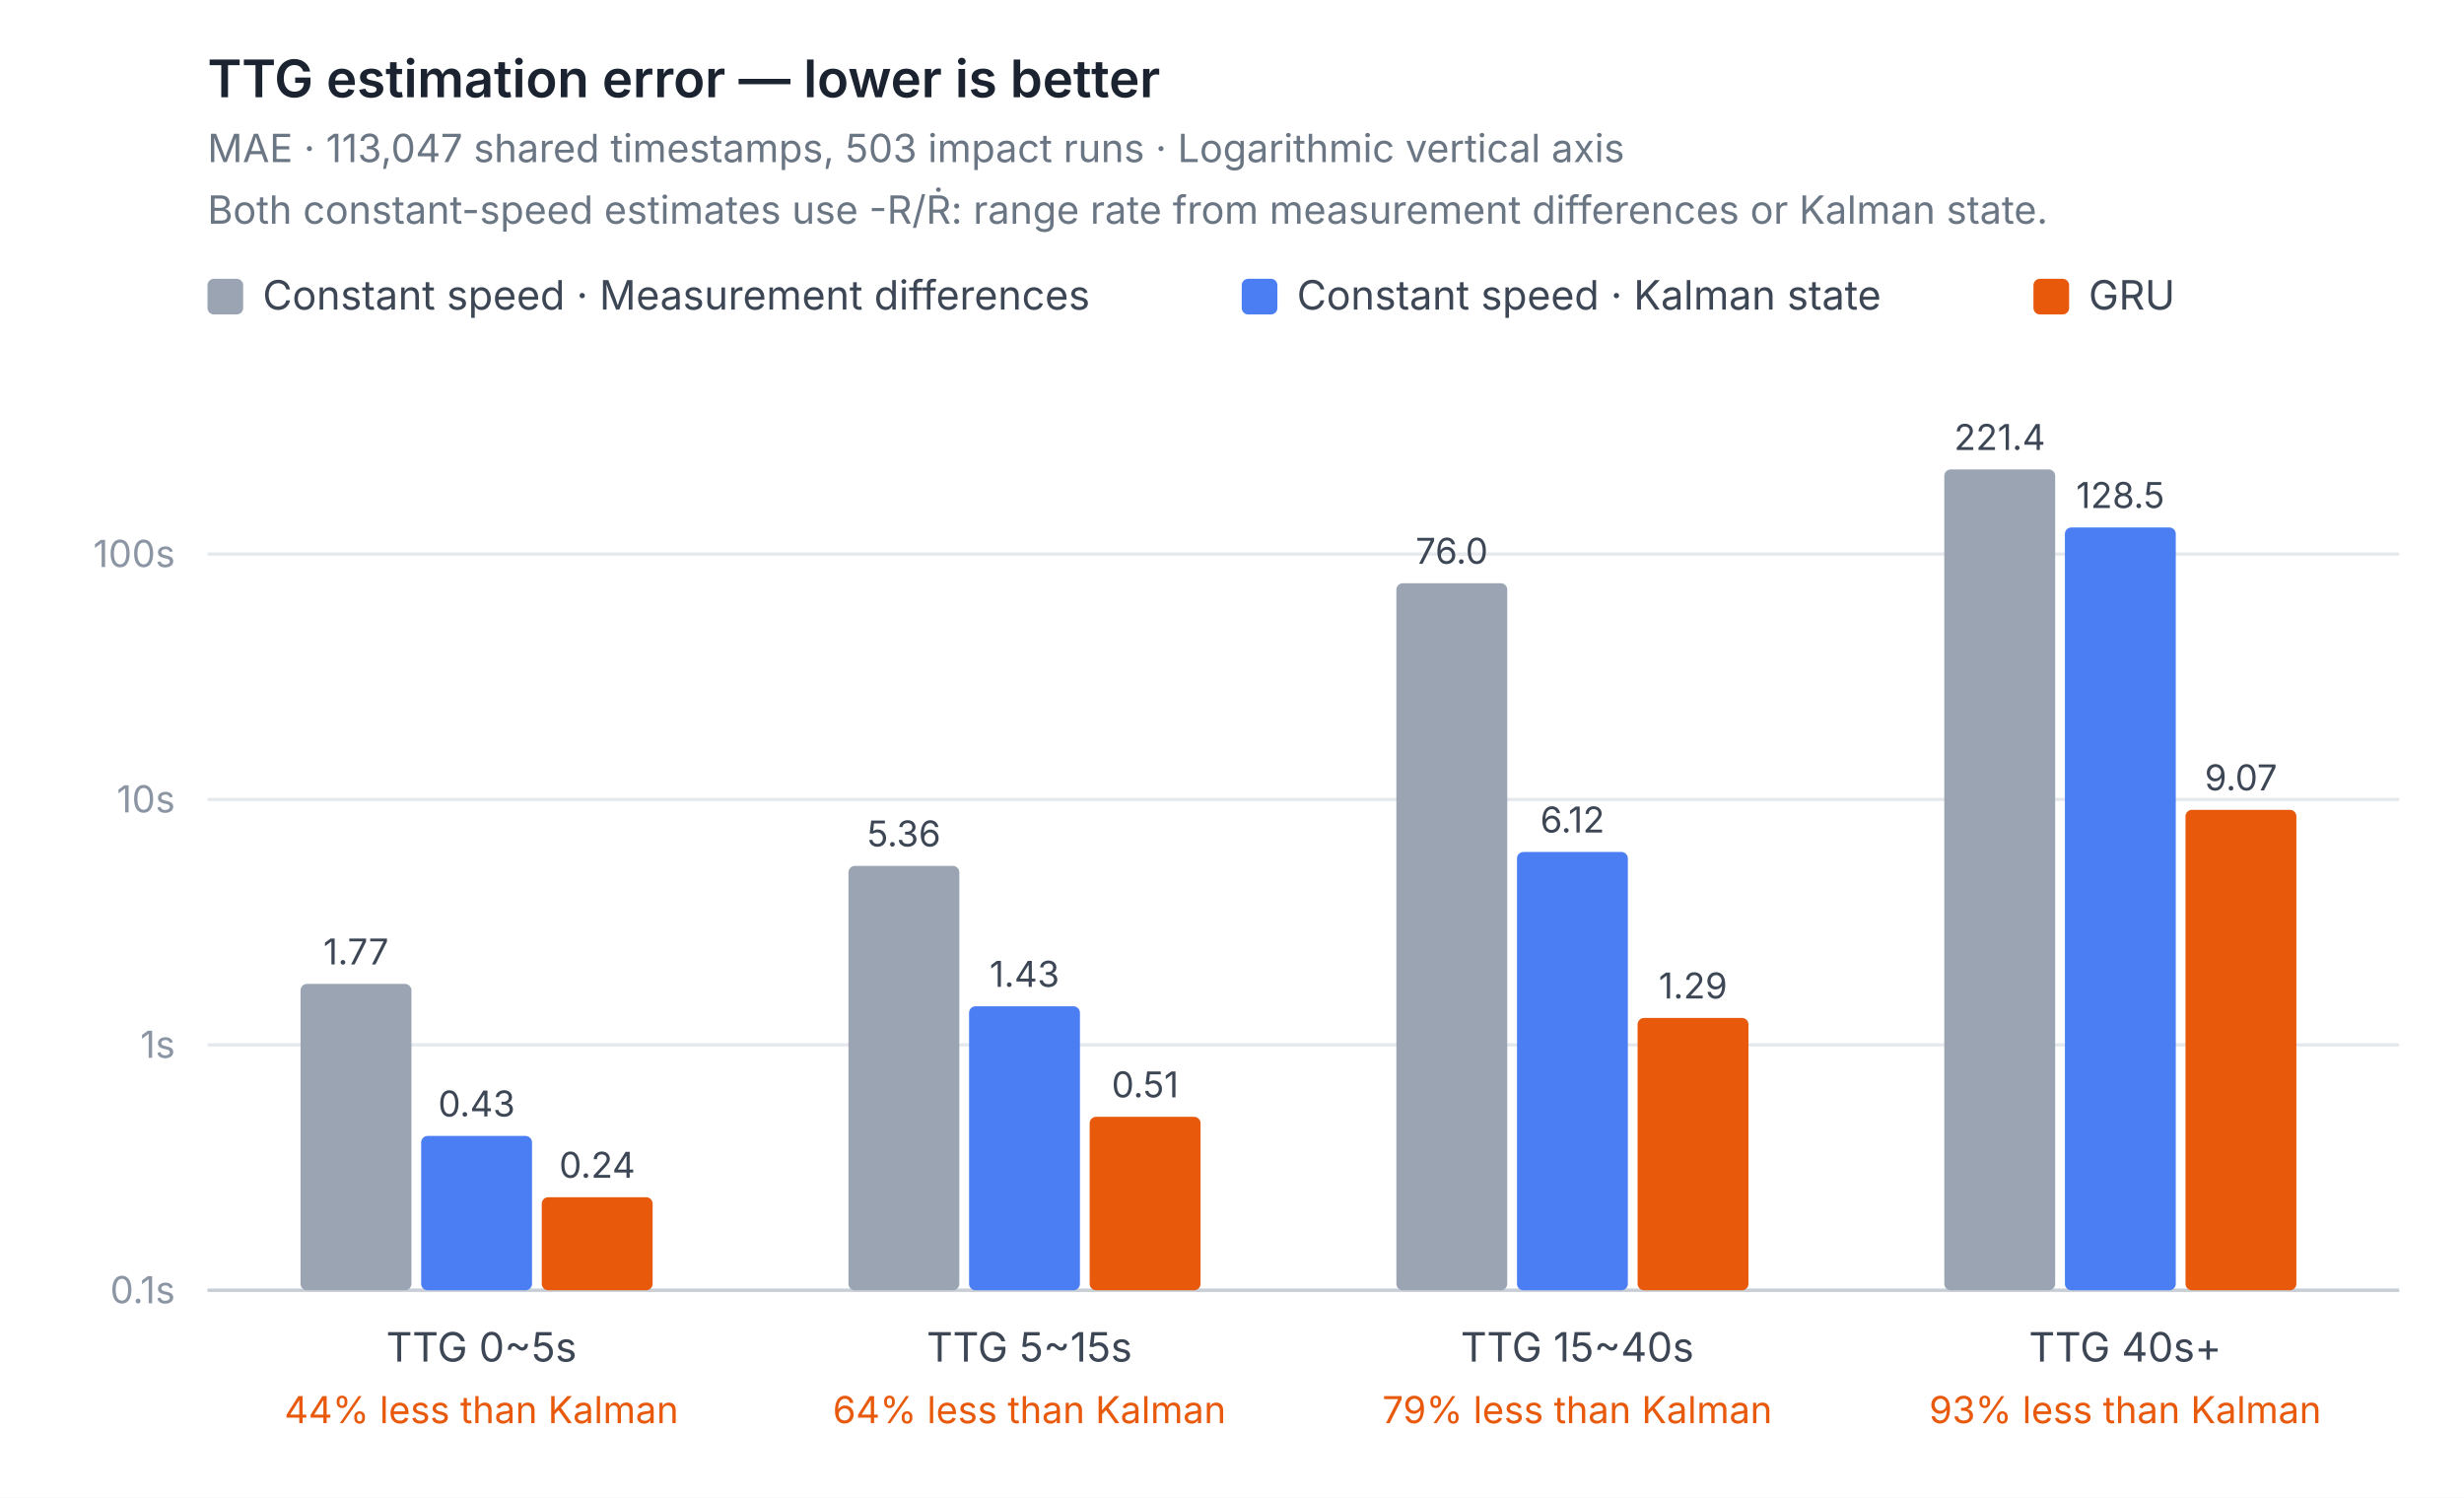
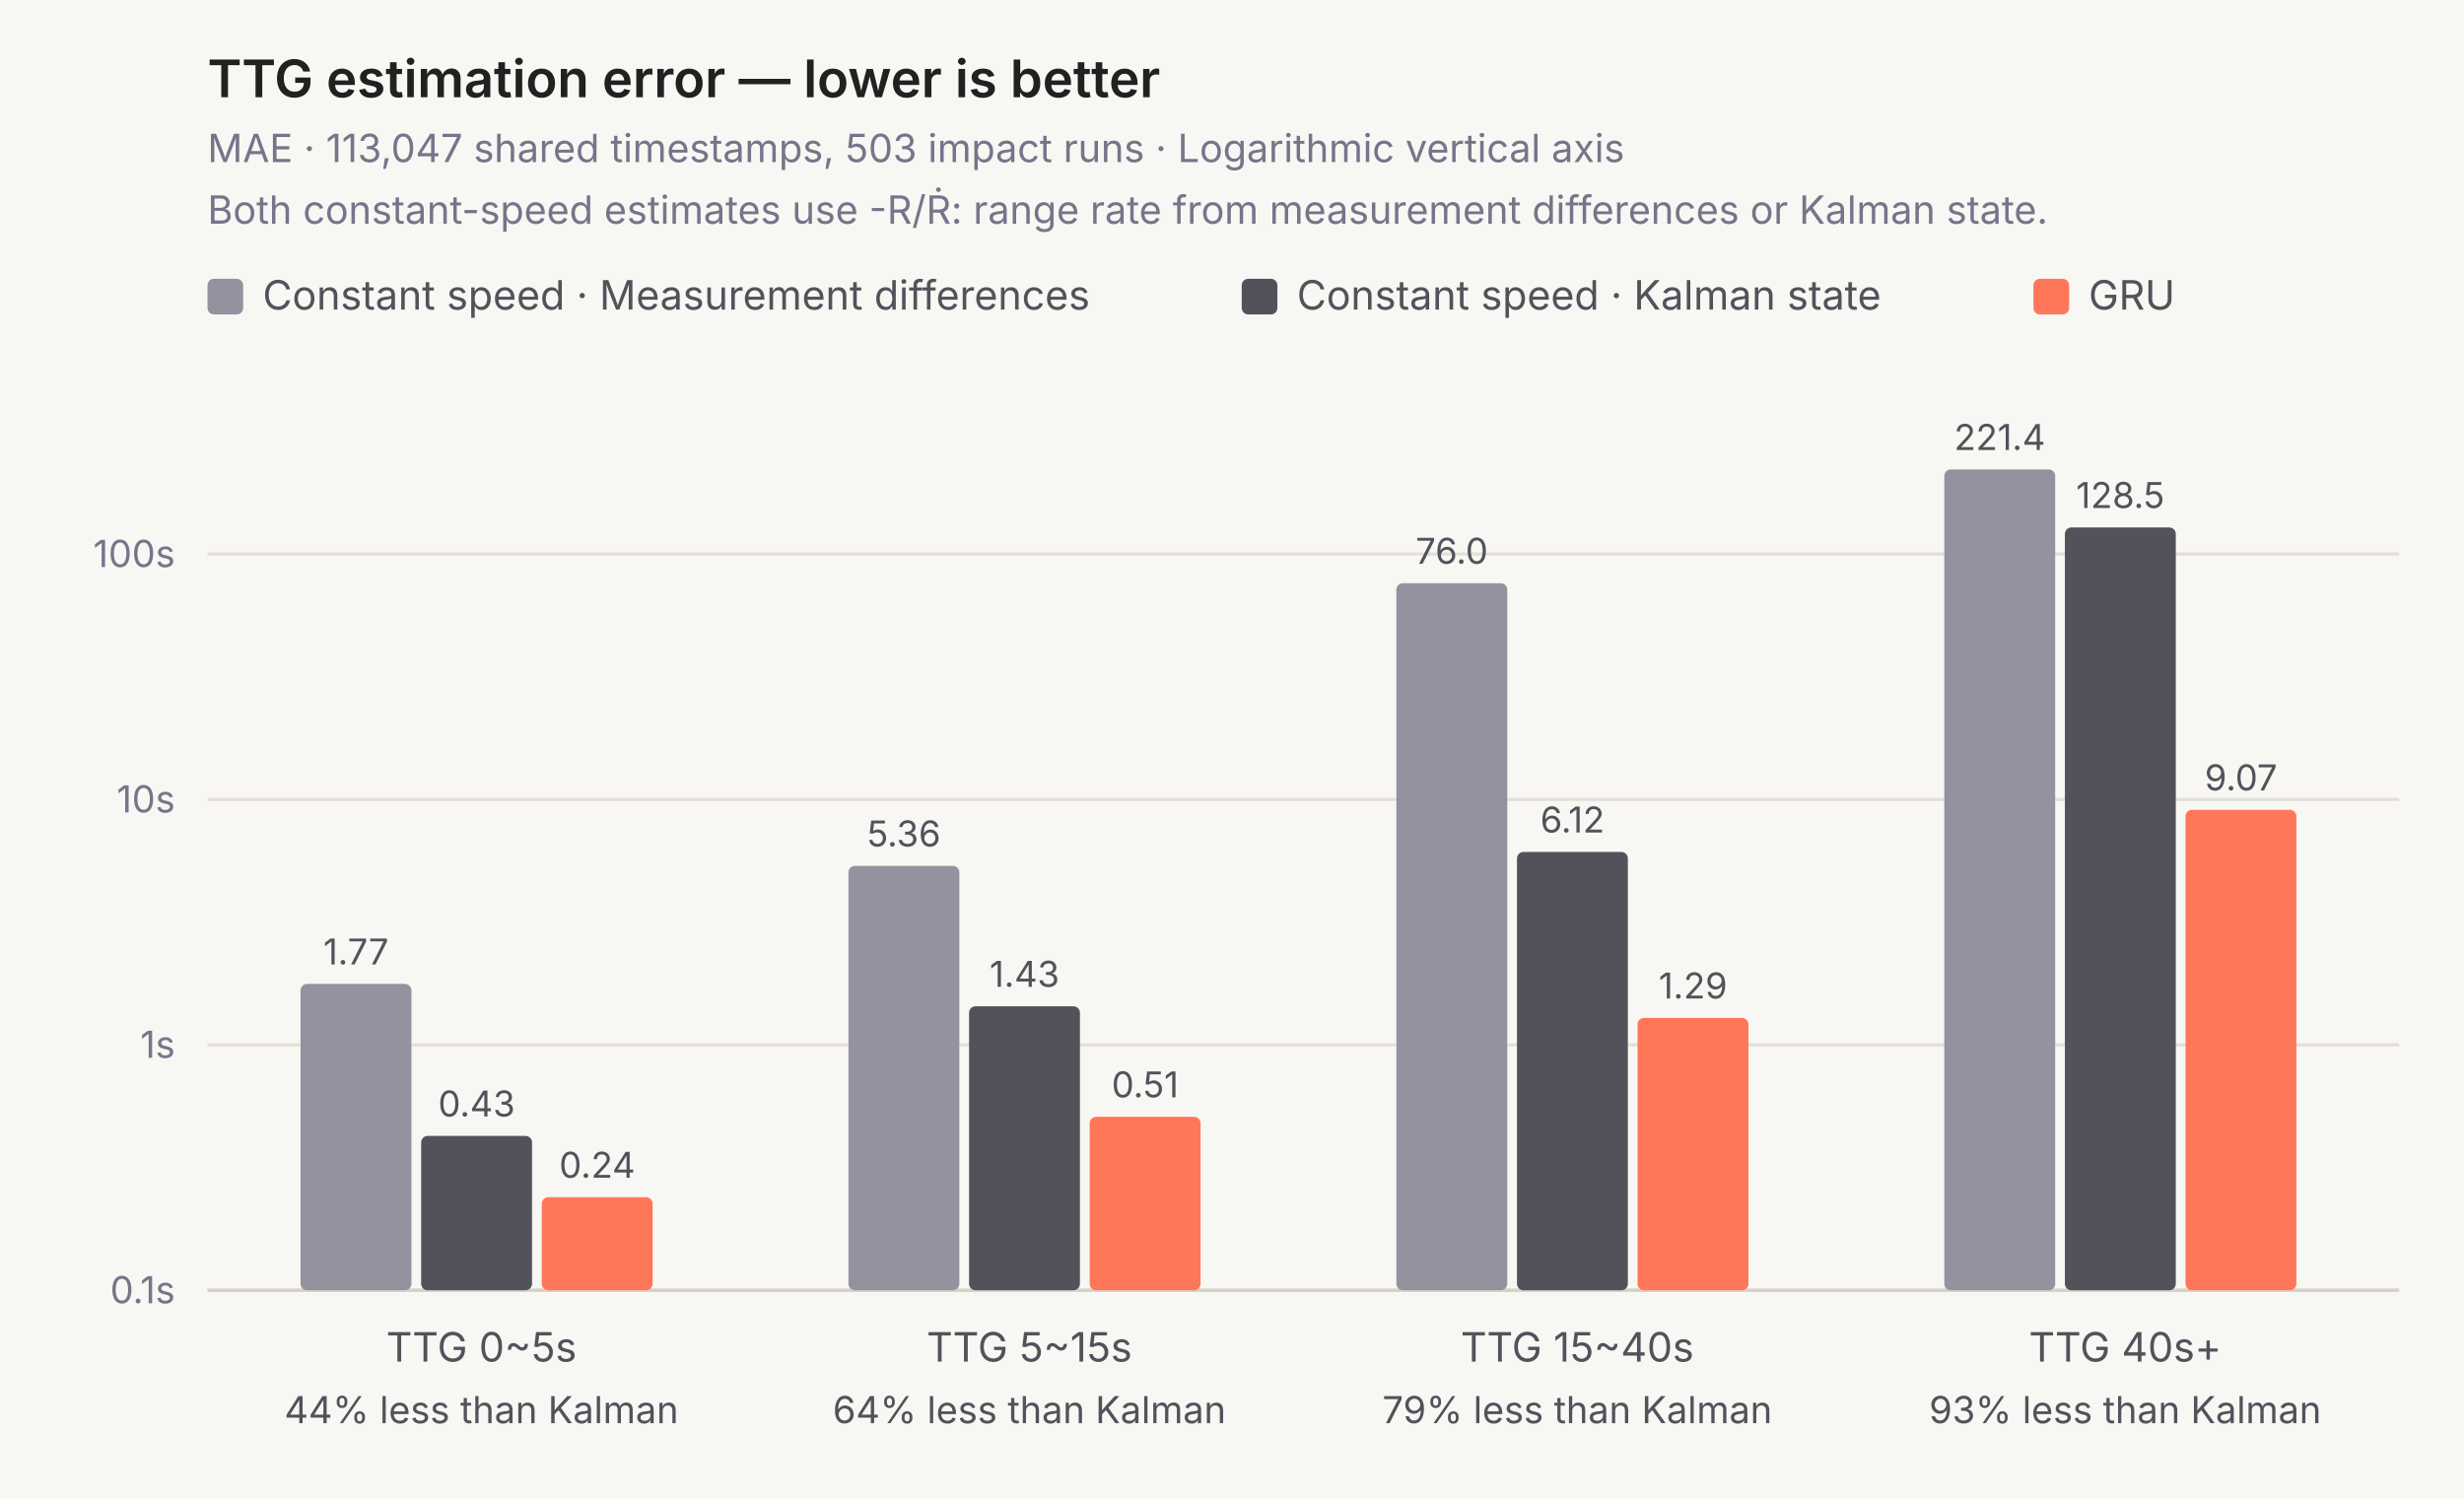
<svg xmlns="http://www.w3.org/2000/svg" width="760" height="462" viewBox="0 0 760 462" font-family="-apple-system, BlinkMacSystemFont, 'Segoe UI', sans-serif">
-   <rect width="760" height="462" fill="#ffffff" />
-   <text x="64" y="30" font-size="16" font-weight="600" fill="#1b2330">TTG estimation error — lower is better</text>
-   <text x="64" y="50" font-size="12" fill="#6b7684">MAE · 113,047 shared timestamps, 503 impact runs · Logarithmic vertical axis</text>
-   <text x="64" y="69" font-size="12" fill="#6b7684">Both constant-speed estimates use -R/Ṙ: range rate from measurement differences or Kalman state.</text>
-   <rect x="64" y="86" width="11" height="11" rx="2" fill="#9aa4b2" />
-   <text x="81" y="95.5" font-size="12.5" fill="#3c4655">Constant speed · Measurement differences</text>
-   <rect x="383.0" y="86" width="11" height="11" rx="2" fill="#4c7ef3" />
-   <text x="400.0" y="95.5" font-size="12.5" fill="#3c4655">Constant speed · Kalman state</text>
-   <rect x="627.2" y="86" width="11" height="11" rx="2" fill="#e8590c" />
-   <text x="644.2" y="95.5" font-size="12.5" fill="#3c4655">GRU</text>
-   <line x1="64" y1="398.0" x2="740" y2="398.0" stroke="#e5e8ec" stroke-width="1" />
-   <text x="54" y="402.0" font-size="11.5" fill="#8b95a3" text-anchor="end">0.1s</text>
-   <line x1="64" y1="322.3" x2="740" y2="322.3" stroke="#e5e8ec" stroke-width="1" />
-   <text x="54" y="326.3" font-size="11.5" fill="#8b95a3" text-anchor="end">1s</text>
-   <line x1="64" y1="246.6" x2="740" y2="246.6" stroke="#e5e8ec" stroke-width="1" />
-   <text x="54" y="250.6" font-size="11.5" fill="#8b95a3" text-anchor="end">10s</text>
-   <line x1="64" y1="170.9" x2="740" y2="170.9" stroke="#e5e8ec" stroke-width="1" />
-   <text x="54" y="174.9" font-size="11.5" fill="#8b95a3" text-anchor="end">100s</text>
-   <line x1="64" y1="398" x2="740" y2="398" stroke="#c8ced6" stroke-width="1" />
-   <rect x="92.7" y="303.5" width="34.2" height="94.5" fill="#9aa4b2" rx="2" />
-   <text x="109.8" y="297.5" font-size="11" fill="#3c4655" text-anchor="middle">1.77</text>
-   <rect x="129.9" y="350.4" width="34.2" height="47.6" fill="#4c7ef3" rx="2" />
-   <text x="147.0" y="344.4" font-size="11" fill="#3c4655" text-anchor="middle">0.43</text>
-   <rect x="167.1" y="369.3" width="34.2" height="28.7" fill="#e8590c" rx="2" />
-   <text x="184.2" y="363.3" font-size="11" fill="#3c4655" text-anchor="middle">0.24</text>
-   <text x="148.5" y="420" font-size="12.5" fill="#3c4655" text-anchor="middle">TTG 0~5s</text>
-   <text x="148.5" y="439" font-size="11.5" fill="#e8590c" text-anchor="middle">44% less than Kalman</text>
-   <rect x="261.7" y="267.1" width="34.2" height="130.9" fill="#9aa4b2" rx="2" />
-   <text x="278.8" y="261.1" font-size="11" fill="#3c4655" text-anchor="middle">5.36</text>
-   <rect x="298.9" y="310.4" width="34.2" height="87.6" fill="#4c7ef3" rx="2" />
-   <text x="316.0" y="304.4" font-size="11" fill="#3c4655" text-anchor="middle">1.43</text>
-   <rect x="336.1" y="344.5" width="34.2" height="53.5" fill="#e8590c" rx="2" />
-   <text x="353.2" y="338.5" font-size="11" fill="#3c4655" text-anchor="middle">0.51</text>
-   <text x="317.5" y="420" font-size="12.5" fill="#3c4655" text-anchor="middle">TTG 5~15s</text>
-   <text x="317.5" y="439" font-size="11.5" fill="#e8590c" text-anchor="middle">64% less than Kalman</text>
-   <rect x="430.7" y="179.9" width="34.2" height="218.1" fill="#9aa4b2" rx="2" />
-   <text x="447.8" y="173.9" font-size="11" fill="#3c4655" text-anchor="middle">76.0</text>
-   <rect x="467.9" y="262.8" width="34.2" height="135.2" fill="#4c7ef3" rx="2" />
-   <text x="485.0" y="256.8" font-size="11" fill="#3c4655" text-anchor="middle">6.12</text>
-   <rect x="505.1" y="314.0" width="34.2" height="84.0" fill="#e8590c" rx="2" />
-   <text x="522.2" y="308.0" font-size="11" fill="#3c4655" text-anchor="middle">1.29</text>
-   <text x="486.5" y="420" font-size="12.5" fill="#3c4655" text-anchor="middle">TTG 15~40s</text>
-   <text x="486.5" y="439" font-size="11.5" fill="#e8590c" text-anchor="middle">79% less than Kalman</text>
-   <rect x="599.7" y="144.8" width="34.2" height="253.2" fill="#9aa4b2" rx="2" />
-   <text x="616.8" y="138.8" font-size="11" fill="#3c4655" text-anchor="middle">221.4</text>
-   <rect x="636.9" y="162.7" width="34.2" height="235.3" fill="#4c7ef3" rx="2" />
-   <text x="654.0" y="156.7" font-size="11" fill="#3c4655" text-anchor="middle">128.5</text>
-   <rect x="674.1" y="249.8" width="34.2" height="148.2" fill="#e8590c" rx="2" />
-   <text x="691.2" y="243.8" font-size="11" fill="#3c4655" text-anchor="middle">9.07</text>
-   <text x="655.5" y="420" font-size="12.5" fill="#3c4655" text-anchor="middle">TTG 40s+</text>
-   <text x="655.5" y="439" font-size="11.5" fill="#e8590c" text-anchor="middle">93% less than Kalman</text>
+   <rect width="760" height="462" fill="#f8f7f3" />
+   <text x="64" y="30" font-size="16" font-weight="600" fill="#212121">TTG estimation error — lower is better</text>
+   <text x="64" y="50" font-size="12" fill="#75758a">MAE · 113,047 shared timestamps, 503 impact runs · Logarithmic vertical axis</text>
+   <text x="64" y="69" font-size="12" fill="#75758a">Both constant-speed estimates use -R/Ṙ: range rate from measurement differences or Kalman state.</text>
+   <rect x="64" y="86" width="11" height="11" rx="2" fill="#93939f" />
+   <text x="81" y="95.5" font-size="12.5" fill="#52525b">Constant speed · Measurement differences</text>
+   <rect x="383.0" y="86" width="11" height="11" rx="2" fill="#52525b" />
+   <text x="400.0" y="95.5" font-size="12.5" fill="#52525b">Constant speed · Kalman state</text>
+   <rect x="627.2" y="86" width="11" height="11" rx="2" fill="#ff7759" />
+   <text x="644.2" y="95.5" font-size="12.5" fill="#52525b">GRU</text>
+   <line x1="64" y1="398.0" x2="740" y2="398.0" stroke="#e3e0d8" stroke-width="1" />
+   <text x="54" y="402.0" font-size="11.5" fill="#75758a" text-anchor="end">0.1s</text>
+   <line x1="64" y1="322.3" x2="740" y2="322.3" stroke="#e3e0d8" stroke-width="1" />
+   <text x="54" y="326.3" font-size="11.5" fill="#75758a" text-anchor="end">1s</text>
+   <line x1="64" y1="246.6" x2="740" y2="246.6" stroke="#e3e0d8" stroke-width="1" />
+   <text x="54" y="250.6" font-size="11.5" fill="#75758a" text-anchor="end">10s</text>
+   <line x1="64" y1="170.9" x2="740" y2="170.9" stroke="#e3e0d8" stroke-width="1" />
+   <text x="54" y="174.9" font-size="11.5" fill="#75758a" text-anchor="end">100s</text>
+   <line x1="64" y1="398" x2="740" y2="398" stroke="#d4d1c9" stroke-width="1" />
+   <rect x="92.7" y="303.5" width="34.2" height="94.5" fill="#93939f" rx="2" />
+   <text x="109.8" y="297.5" font-size="11" fill="#52525b" text-anchor="middle">1.77</text>
+   <rect x="129.9" y="350.4" width="34.2" height="47.6" fill="#52525b" rx="2" />
+   <text x="147.0" y="344.4" font-size="11" fill="#52525b" text-anchor="middle">0.43</text>
+   <rect x="167.1" y="369.3" width="34.2" height="28.7" fill="#ff7759" rx="2" />
+   <text x="184.2" y="363.3" font-size="11" fill="#52525b" text-anchor="middle">0.24</text>
+   <text x="148.5" y="420" font-size="12.5" fill="#52525b" text-anchor="middle">TTG 0~5s</text>
+   <text x="148.5" y="439" font-size="11.5" fill="#52525b" text-anchor="middle">44% less than Kalman</text>
+   <rect x="261.7" y="267.1" width="34.2" height="130.9" fill="#93939f" rx="2" />
+   <text x="278.8" y="261.1" font-size="11" fill="#52525b" text-anchor="middle">5.36</text>
+   <rect x="298.9" y="310.4" width="34.2" height="87.6" fill="#52525b" rx="2" />
+   <text x="316.0" y="304.4" font-size="11" fill="#52525b" text-anchor="middle">1.43</text>
+   <rect x="336.1" y="344.5" width="34.2" height="53.5" fill="#ff7759" rx="2" />
+   <text x="353.2" y="338.5" font-size="11" fill="#52525b" text-anchor="middle">0.51</text>
+   <text x="317.5" y="420" font-size="12.5" fill="#52525b" text-anchor="middle">TTG 5~15s</text>
+   <text x="317.5" y="439" font-size="11.5" fill="#52525b" text-anchor="middle">64% less than Kalman</text>
+   <rect x="430.7" y="179.9" width="34.2" height="218.1" fill="#93939f" rx="2" />
+   <text x="447.8" y="173.9" font-size="11" fill="#52525b" text-anchor="middle">76.0</text>
+   <rect x="467.9" y="262.8" width="34.2" height="135.2" fill="#52525b" rx="2" />
+   <text x="485.0" y="256.8" font-size="11" fill="#52525b" text-anchor="middle">6.12</text>
+   <rect x="505.1" y="314.0" width="34.2" height="84.0" fill="#ff7759" rx="2" />
+   <text x="522.2" y="308.0" font-size="11" fill="#52525b" text-anchor="middle">1.29</text>
+   <text x="486.5" y="420" font-size="12.5" fill="#52525b" text-anchor="middle">TTG 15~40s</text>
+   <text x="486.5" y="439" font-size="11.5" fill="#52525b" text-anchor="middle">79% less than Kalman</text>
+   <rect x="599.7" y="144.8" width="34.2" height="253.2" fill="#93939f" rx="2" />
+   <text x="616.8" y="138.8" font-size="11" fill="#52525b" text-anchor="middle">221.4</text>
+   <rect x="636.9" y="162.7" width="34.2" height="235.3" fill="#52525b" rx="2" />
+   <text x="654.0" y="156.7" font-size="11" fill="#52525b" text-anchor="middle">128.5</text>
+   <rect x="674.1" y="249.8" width="34.2" height="148.2" fill="#ff7759" rx="2" />
+   <text x="691.2" y="243.8" font-size="11" fill="#52525b" text-anchor="middle">9.07</text>
+   <text x="655.5" y="420" font-size="12.5" fill="#52525b" text-anchor="middle">TTG 40s+</text>
+   <text x="655.5" y="439" font-size="11.5" fill="#52525b" text-anchor="middle">93% less than Kalman</text>
</svg>
